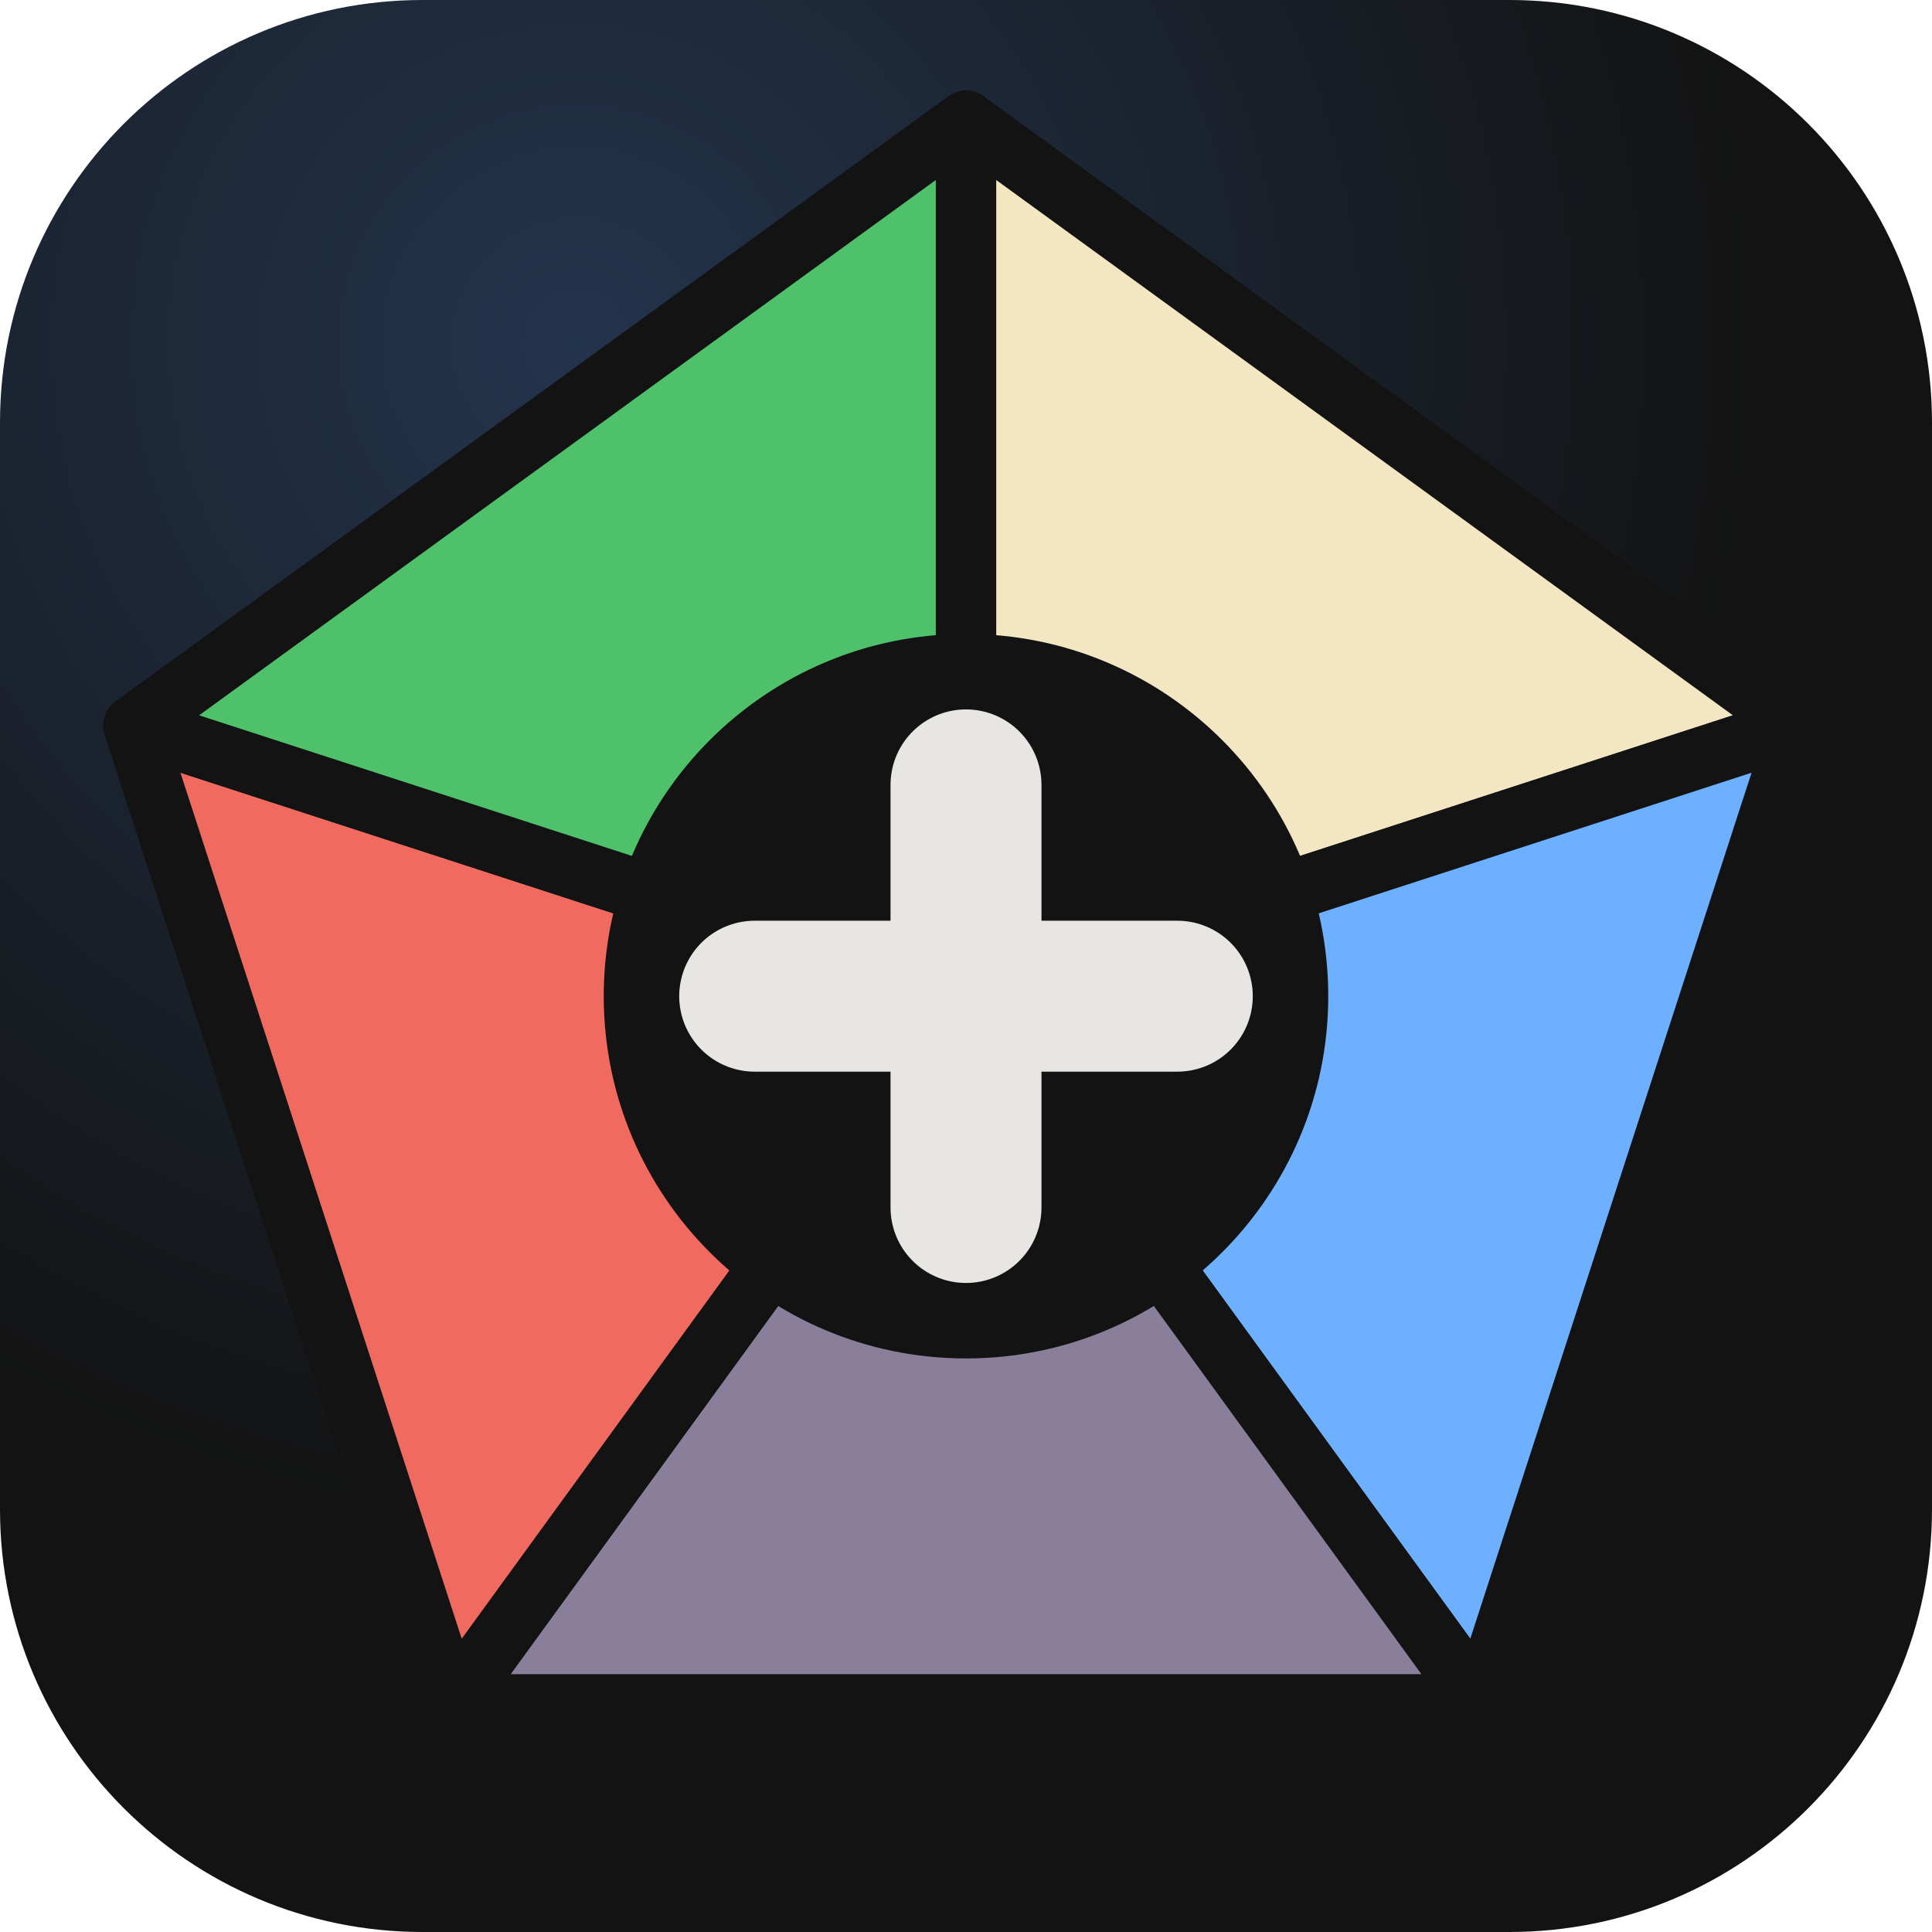
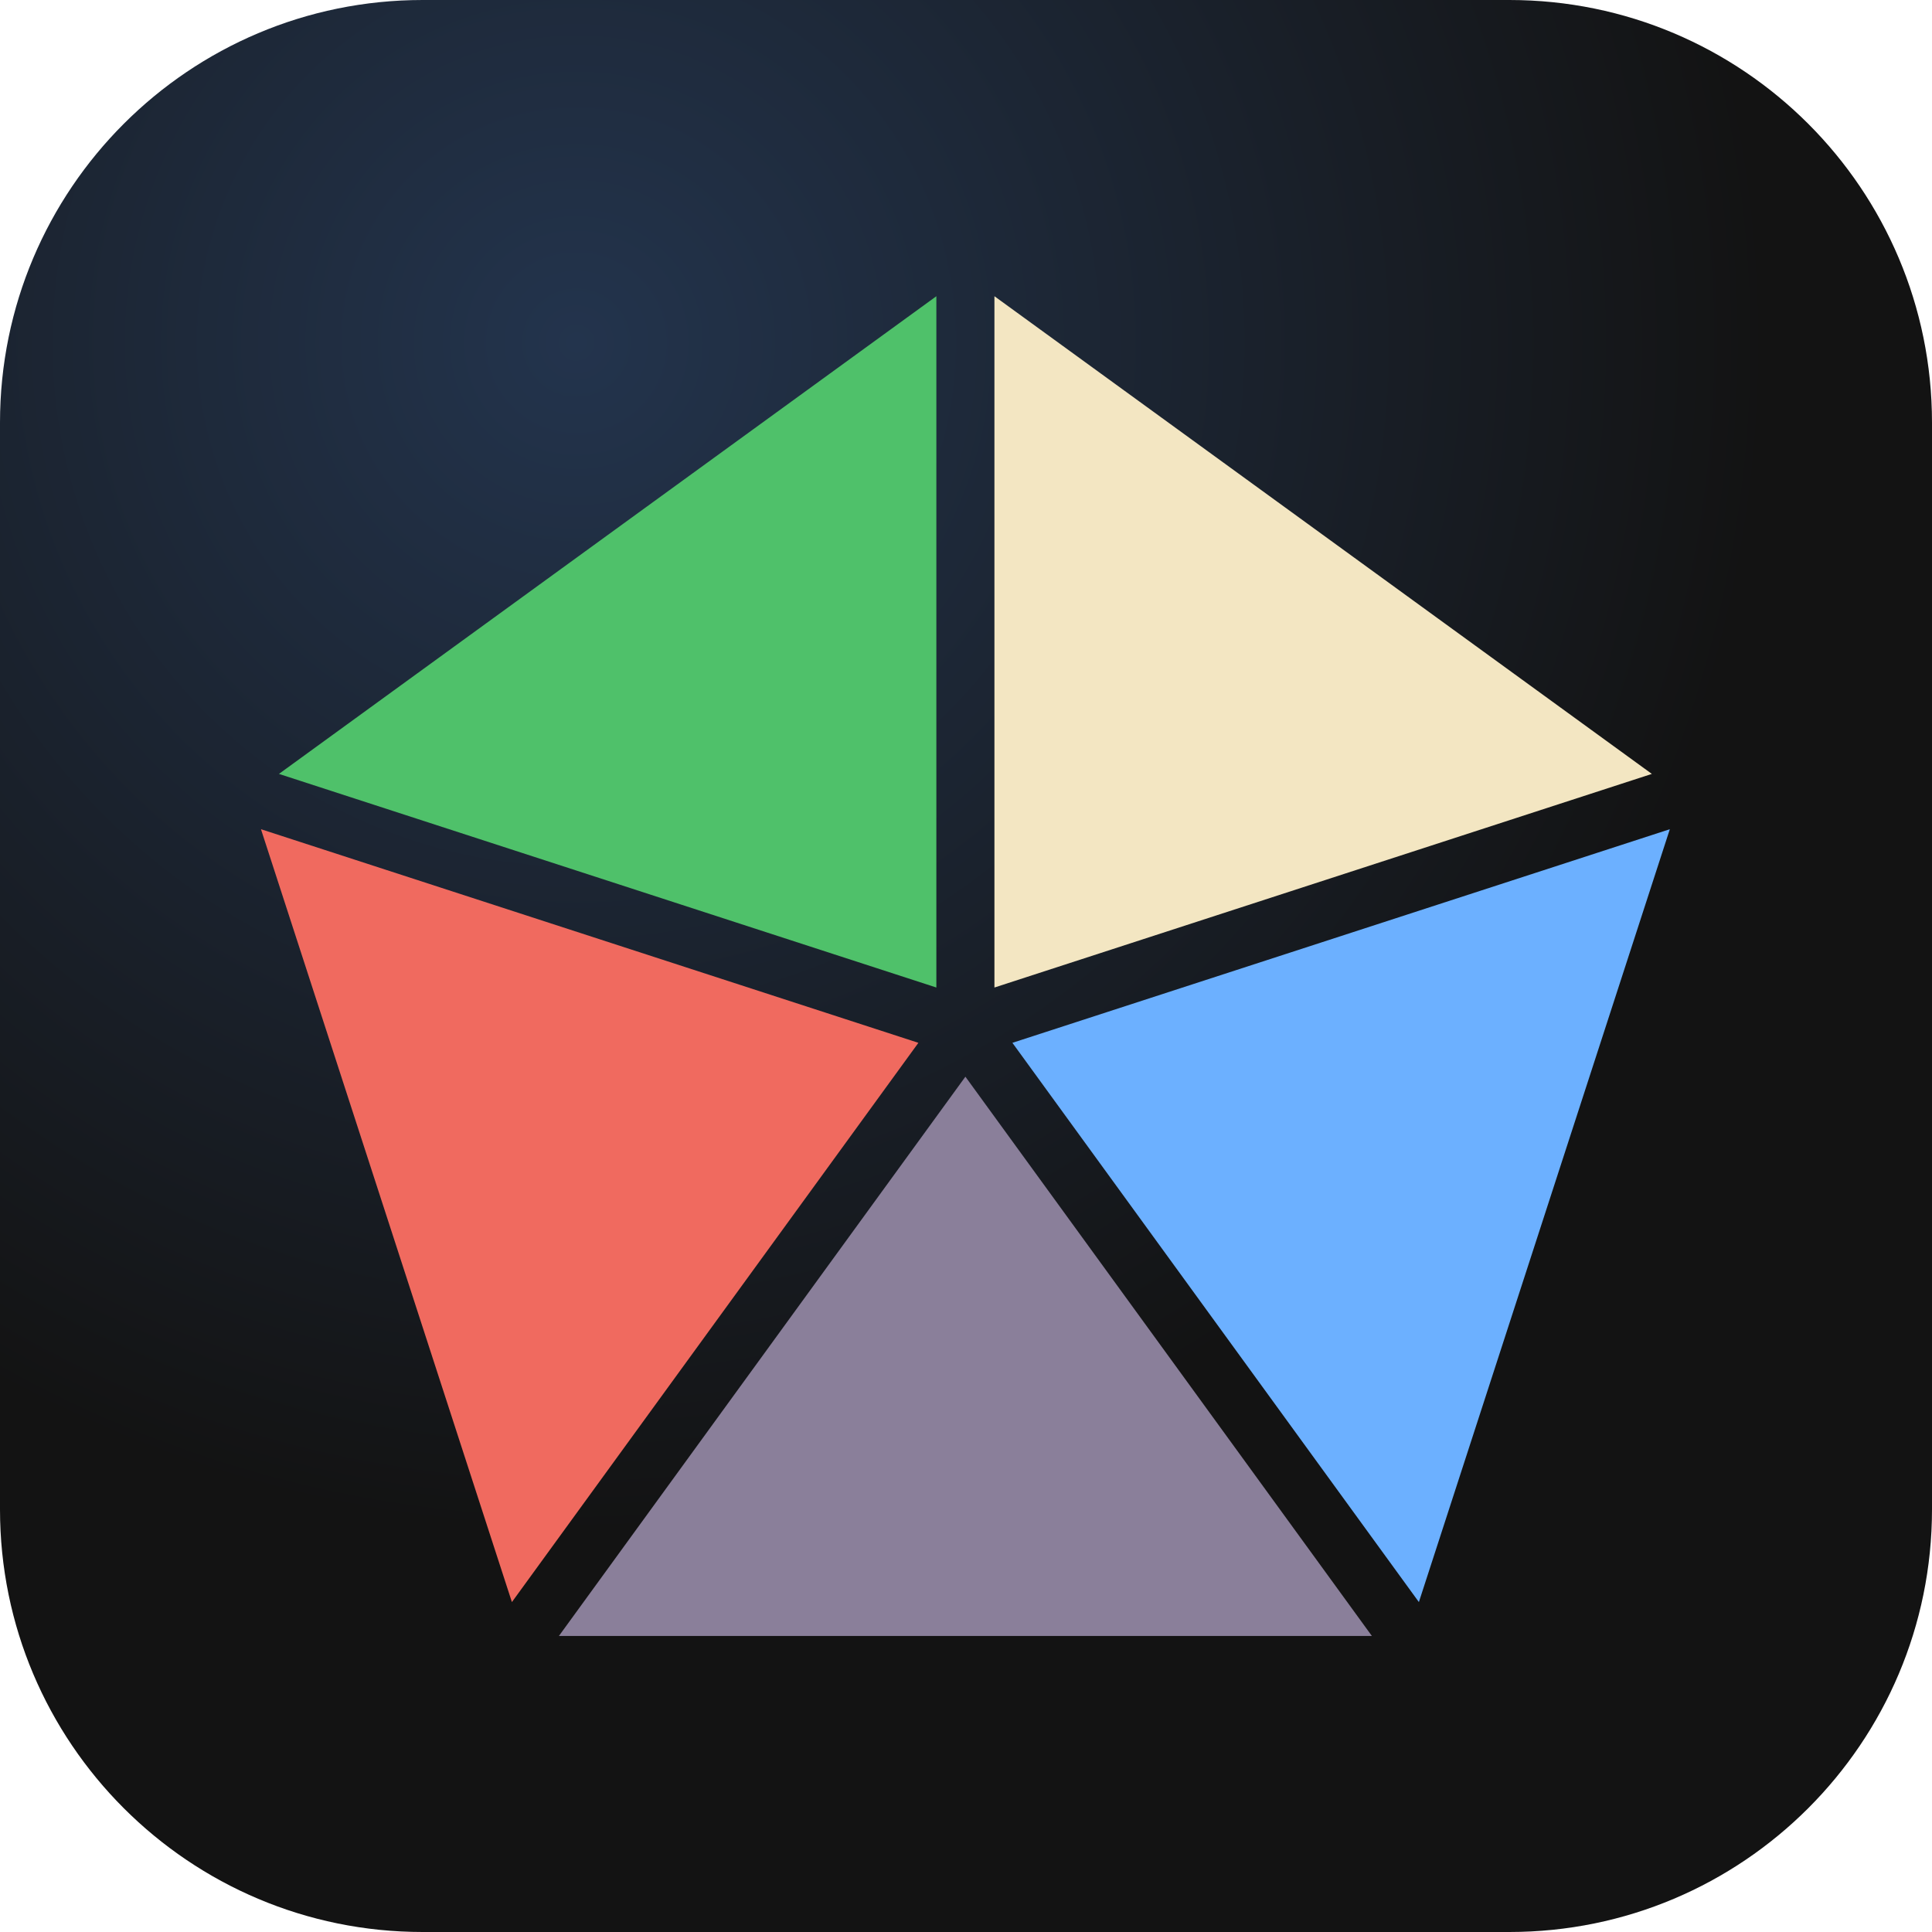
<svg xmlns="http://www.w3.org/2000/svg" width="64" height="64" viewBox="0 0 64 64">
  <defs>
    <radialGradient id="bgf4" cx="30%" cy="18%" r="85%">
      <stop offset="0" stop-color="#23344d" />
      <stop offset=".72" stop-color="#131313" />
    </radialGradient>
  </defs>
  <rect width="64" height="64" rx="14" fill="url(#bgf4)" />
-   <g stroke="#131313" stroke-width="2" stroke-linejoin="round">
-     <path d="M32 33L32 4L59.58 24.04Z" fill="#f3e6c2" />
-     <path d="M32 33L59.58 24.04L49.05 56.46Z" fill="#6cb0ff" />
-     <path d="M32 33L49.05 56.46L14.95 56.46Z" fill="#8a7f9a" />
-     <path d="M32 33L14.95 56.46L4.42 24.04Z" fill="#f06a5f" />
-     <path d="M32 33L4.42 24.04L32 4Z" fill="#4fc16a" />
+   <g transform="translate(4.5 4.5) scale(2.29)">
+     <path d="M12.42 12.32L12.42 2.32L21.93 9.23Z" fill="#f3e6c2" />
+     <path d="M12.68 13.12L22.19 10.03L18.56 21.21Z" fill="#6cb0ff" />
+     <path d="M12 13.61L17.88 21.7L6.12 21.7Z" fill="#8a7f9a" />
+     <path d="M11.32 13.12L5.44 21.21L1.81 10.03Z" fill="#f06a5f" />
+     <path d="M11.58 12.32L2.07 9.23L11.58 2.32Z" fill="#4fc16a" />
  </g>
-   <circle cx="32" cy="33" r="12" fill="#131313" />
-   <path d="M32 26v14M25 33h14" stroke="#e8e6e3" stroke-width="5" stroke-linecap="round" />
</svg>
